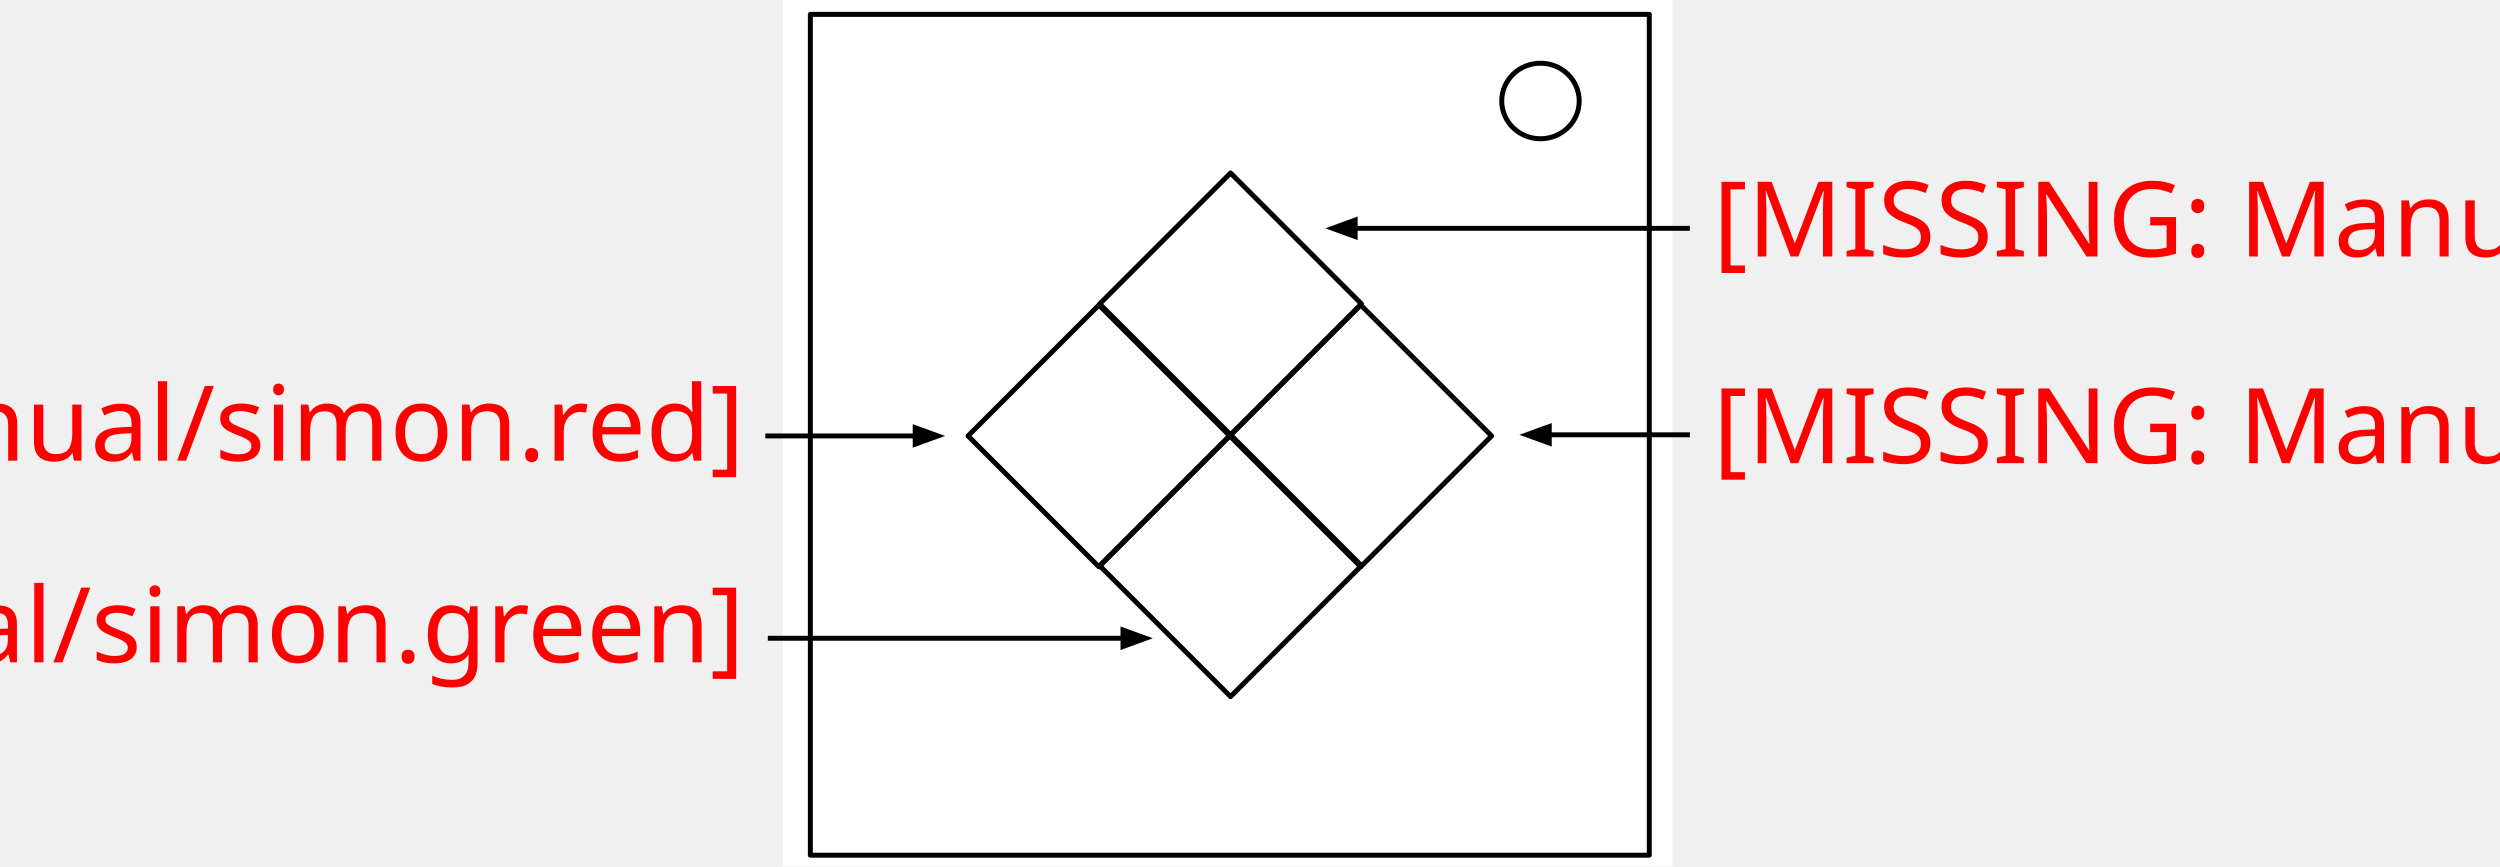
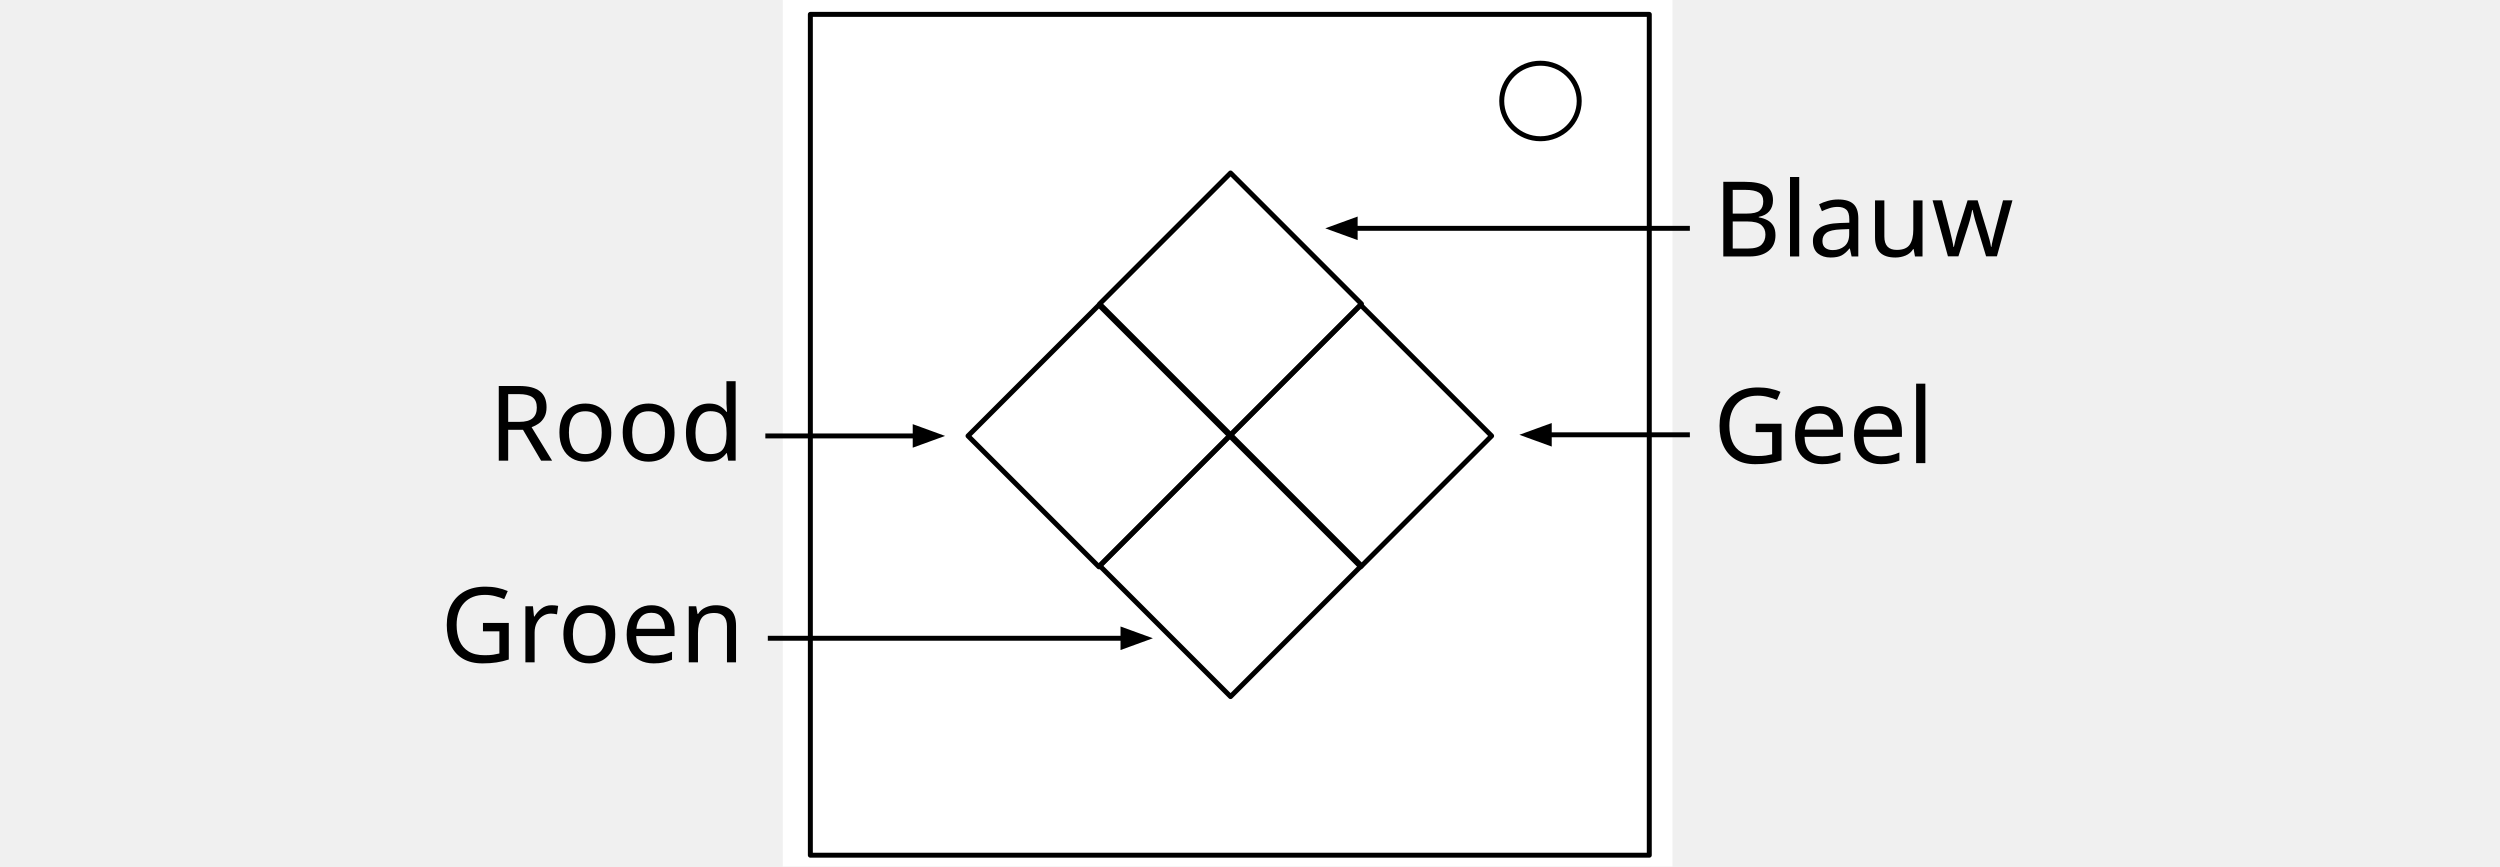
<svg xmlns="http://www.w3.org/2000/svg" version="1.1" viewBox="0.0 0.0 1004.0 348.0" fill="none" stroke="none" stroke-linecap="square" stroke-miterlimit="10">
  <clipPath id="p.0">
    <path d="m0 0l604.0 0l0 348.0l-604.0 0l0 -348.0z" clip-rule="nonzero" />
  </clipPath>
  <g transform="translate(200, 0)" clip-path="url(#p.0)">
    <path fill="#000000" fill-opacity="0.0" d="m0 0l604.0 0l0 348.0l-604.0 0z" fill-rule="nonzero" />
    <path fill="#ffffff" d="m114.36 0l357.291 0l0 347.969l-357.291 0z" fill-rule="nonzero" />
    <path fill="#000000" fill-opacity="0.0" d="m125.438 5.776l336.913 0l0 337.669l-336.913 0z" fill-rule="nonzero" />
    <path stroke="#000000" stroke-width="2.0" stroke-linejoin="round" stroke-linecap="butt" d="m125.438 5.776l336.913 0l0 337.669l-336.913 0z" fill-rule="nonzero" />
    <path fill="#ffffff" d="m403.094 40.554l0 0c0 -8.376 6.966 -15.165 15.559 -15.165l0 0c4.127 0 8.084 1.598 11.002 4.442c2.918 2.844 4.557 6.701 4.557 10.724l0 0c0 8.376 -6.966 15.165 -15.559 15.165l0 0c-8.593 0 -15.559 -6.79 -15.559 -15.165z" fill-rule="nonzero" />
    <path stroke="#000000" stroke-width="2.0" stroke-linejoin="round" stroke-linecap="butt" d="m403.094 40.554l0 0c0 -8.376 6.966 -15.165 15.559 -15.165l0 0c4.127 0 8.084 1.598 11.002 4.442c2.918 2.844 4.557 6.701 4.557 10.724l0 0c0 8.376 -6.966 15.165 -15.559 15.165l0 0c-8.593 0 -15.559 -6.79 -15.559 -15.165z" fill-rule="nonzero" />
    <path fill="#000000" fill-opacity="0.0" d="m241.622 122.045l52.567 -52.567l52.567 52.567l-52.567 52.567z" fill-rule="nonzero" />
    <path stroke="#000000" stroke-width="2.0" stroke-linejoin="round" stroke-linecap="butt" d="m241.622 122.045l52.567 -52.567l52.567 52.567l-52.567 52.567z" fill-rule="nonzero" />
    <path fill="#000000" fill-opacity="0.0" d="m188.761 175.066l52.567 -52.567l52.567 52.567l-52.567 52.567z" fill-rule="nonzero" />
    <path stroke="#000000" stroke-width="2.0" stroke-linejoin="round" stroke-linecap="butt" d="m188.761 175.066l52.567 -52.567l52.567 52.567l-52.567 52.567z" fill-rule="nonzero" />
    <path fill="#000000" fill-opacity="0.0" d="m241.622 227.178l52.567 -52.567l52.567 52.567l-52.567 52.567z" fill-rule="nonzero" />
    <path stroke="#000000" stroke-width="2.0" stroke-linejoin="round" stroke-linecap="butt" d="m241.622 227.178l52.567 -52.567l52.567 52.567l-52.567 52.567z" fill-rule="nonzero" />
    <path fill="#000000" fill-opacity="0.0" d="m293.895 175.066l52.567 -52.567l52.567 52.567l-52.567 52.567z" fill-rule="nonzero" />
    <path stroke="#000000" stroke-width="2.0" stroke-linejoin="round" stroke-linecap="butt" d="m293.895 175.066l52.567 -52.567l52.567 52.567l-52.567 52.567z" fill-rule="nonzero" />
    <path fill="#000000" fill-opacity="0.0" d="m478.651 60.892l95.874 0l0 61.606l-95.874 0z" fill-rule="nonzero" />
    <path fill="#000000" fill-opacity="0.0" d="m478.651 143.808l140.346 0l0 61.606l-140.346 0z" fill-rule="nonzero" />
    <path fill="#000000" fill-opacity="0.0" d="m2.226 142.373l105.134 0l0 65.386l-105.134 0z" fill-rule="nonzero" />
    <path fill="#000000" fill-opacity="0.0" d="m-5.0 223.633l113.354 0l0 65.386l-113.354 0z" fill-rule="nonzero" />
    <path fill="#000000" fill-opacity="0.0" d="m108.354 256.325l154.646 0" fill-rule="nonzero" />
    <path stroke="#000000" stroke-width="2.0" stroke-linejoin="round" stroke-linecap="butt" d="m108.354 256.325l142.646 0" fill-rule="evenodd" />
    <path fill="#000000" stroke="#000000" stroke-width="2.0" stroke-linecap="butt" d="m251.0 259.629l9.076 -3.303l-9.076 -3.303z" fill-rule="evenodd" />
    <path fill="#000000" fill-opacity="0.0" d="m478.651 91.696l-146.425 0" fill-rule="nonzero" />
    <path stroke="#000000" stroke-width="2.0" stroke-linejoin="round" stroke-linecap="butt" d="m478.651 91.696l-134.425 0" fill-rule="evenodd" />
    <path fill="#000000" stroke="#000000" stroke-width="2.0" stroke-linecap="butt" d="m344.226 88.392l-9.076 3.303l9.076 3.303z" fill-rule="evenodd" />
    <path fill="#000000" fill-opacity="0.0" d="m478.651 174.612l-68.472 0" fill-rule="nonzero" />
    <path stroke="#000000" stroke-width="2.0" stroke-linejoin="round" stroke-linecap="butt" d="m478.651 174.612l-56.472 0" fill-rule="evenodd" />
    <path fill="#000000" stroke="#000000" stroke-width="2.0" stroke-linecap="butt" d="m422.178 171.308l-9.076 3.303l9.076 3.303z" fill-rule="evenodd" />
    <path fill="#000000" fill-opacity="0.0" d="m107.36 175.066l72.189 0" fill-rule="nonzero" />
    <path stroke="#000000" stroke-width="2.0" stroke-linejoin="round" stroke-linecap="butt" d="m107.36 175.066l60.189 0" fill-rule="evenodd" />
    <path fill="#000000" stroke="#000000" stroke-width="2.0" stroke-linecap="butt" d="m167.549 178.369l9.076 -3.303l-9.076 -3.303z" fill-rule="evenodd" />
  </g>
-   <text fill="#000000" font-family="sans-serif" text-anchor="start" x="688" y="103" font-size="42px">
-     <tspan fill="#ff0000">[MISSING: Manual/simon.blue]</tspan>
+   <text fill="#000000" font-family="Special Elite" text-anchor="start" x="688" y="103" font-size="42px">
+     <tspan>Blauw</tspan>
  </text>
-   <text fill="#000000" font-family="sans-serif" text-anchor="start" x="688" y="186" font-size="42px">
-     <tspan fill="#ff0000">[MISSING: Manual/simon.yellow]</tspan>
+   <text fill="#000000" font-family="Special Elite" text-anchor="start" x="688" y="186" font-size="42px">
+     <tspan>Geel</tspan>
  </text>
-   <text fill="#000000" font-family="sans-serif" text-anchor="end" x="299" y="185" font-size="42px">
-     <tspan fill="#ff0000">[MISSING: Manual/simon.red]</tspan>
+   <text fill="#000000" font-family="Special Elite" text-anchor="end" x="299" y="185" font-size="42px">
+     <tspan>Rood</tspan>
  </text>
-   <text fill="#000000" font-family="sans-serif" text-anchor="end" x="299" y="266" font-size="42px">
-     <tspan fill="#ff0000">[MISSING: Manual/simon.green]</tspan>
+   <text fill="#000000" font-family="Special Elite" text-anchor="end" x="299" y="266" font-size="42px">
+     <tspan>Groen</tspan>
  </text>
</svg>
